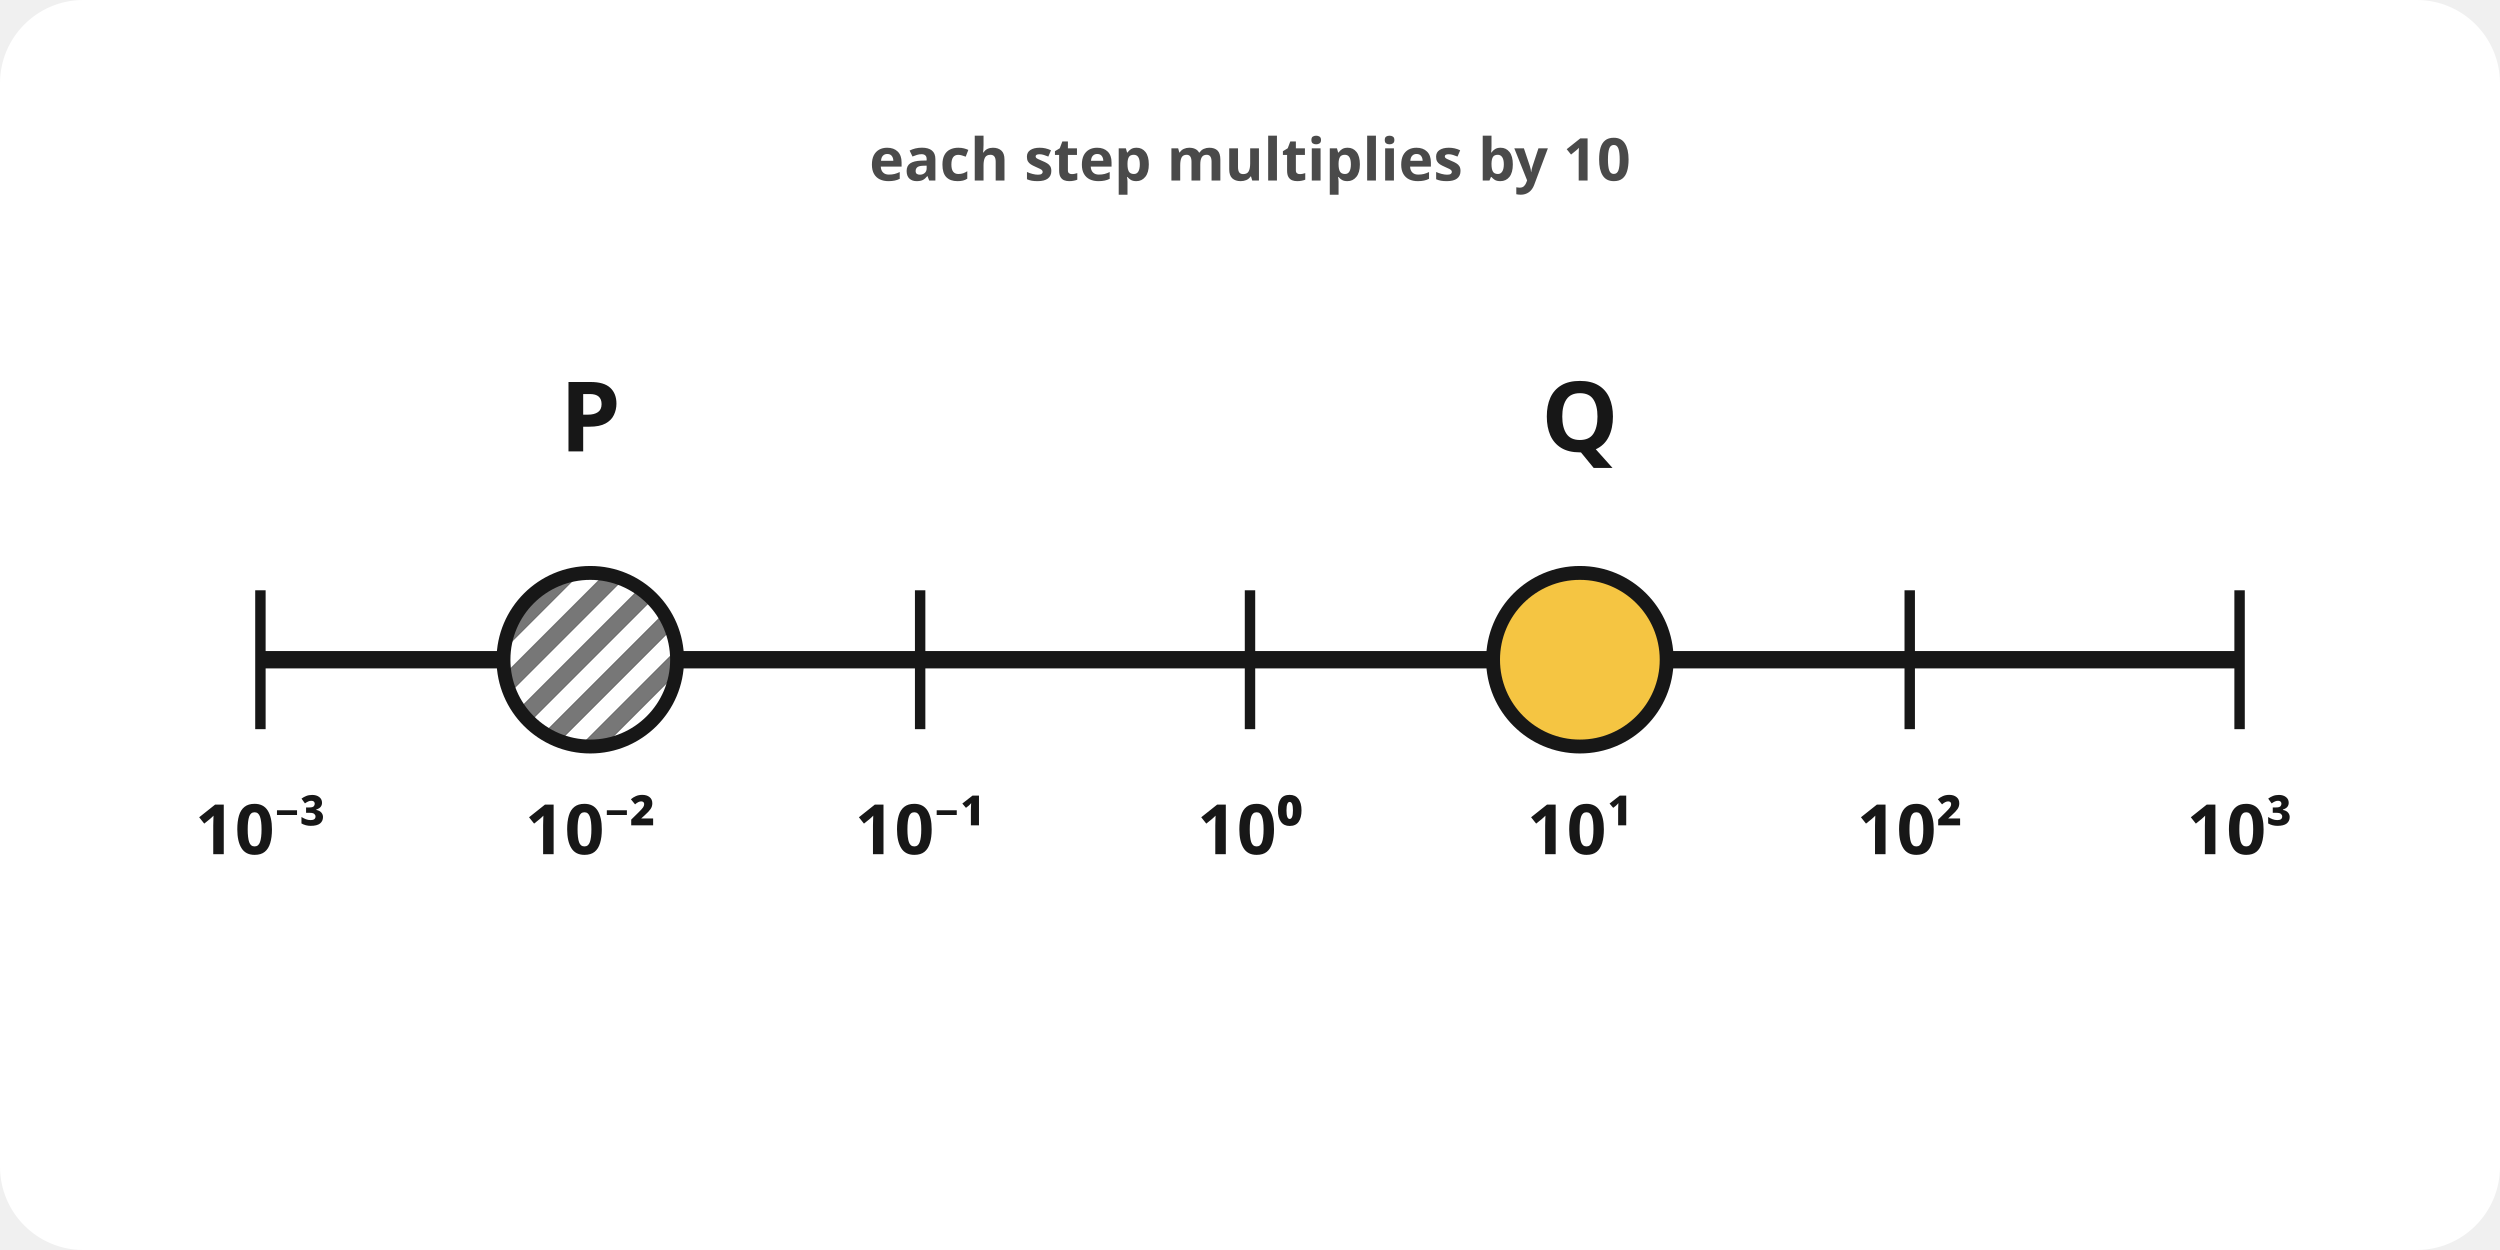
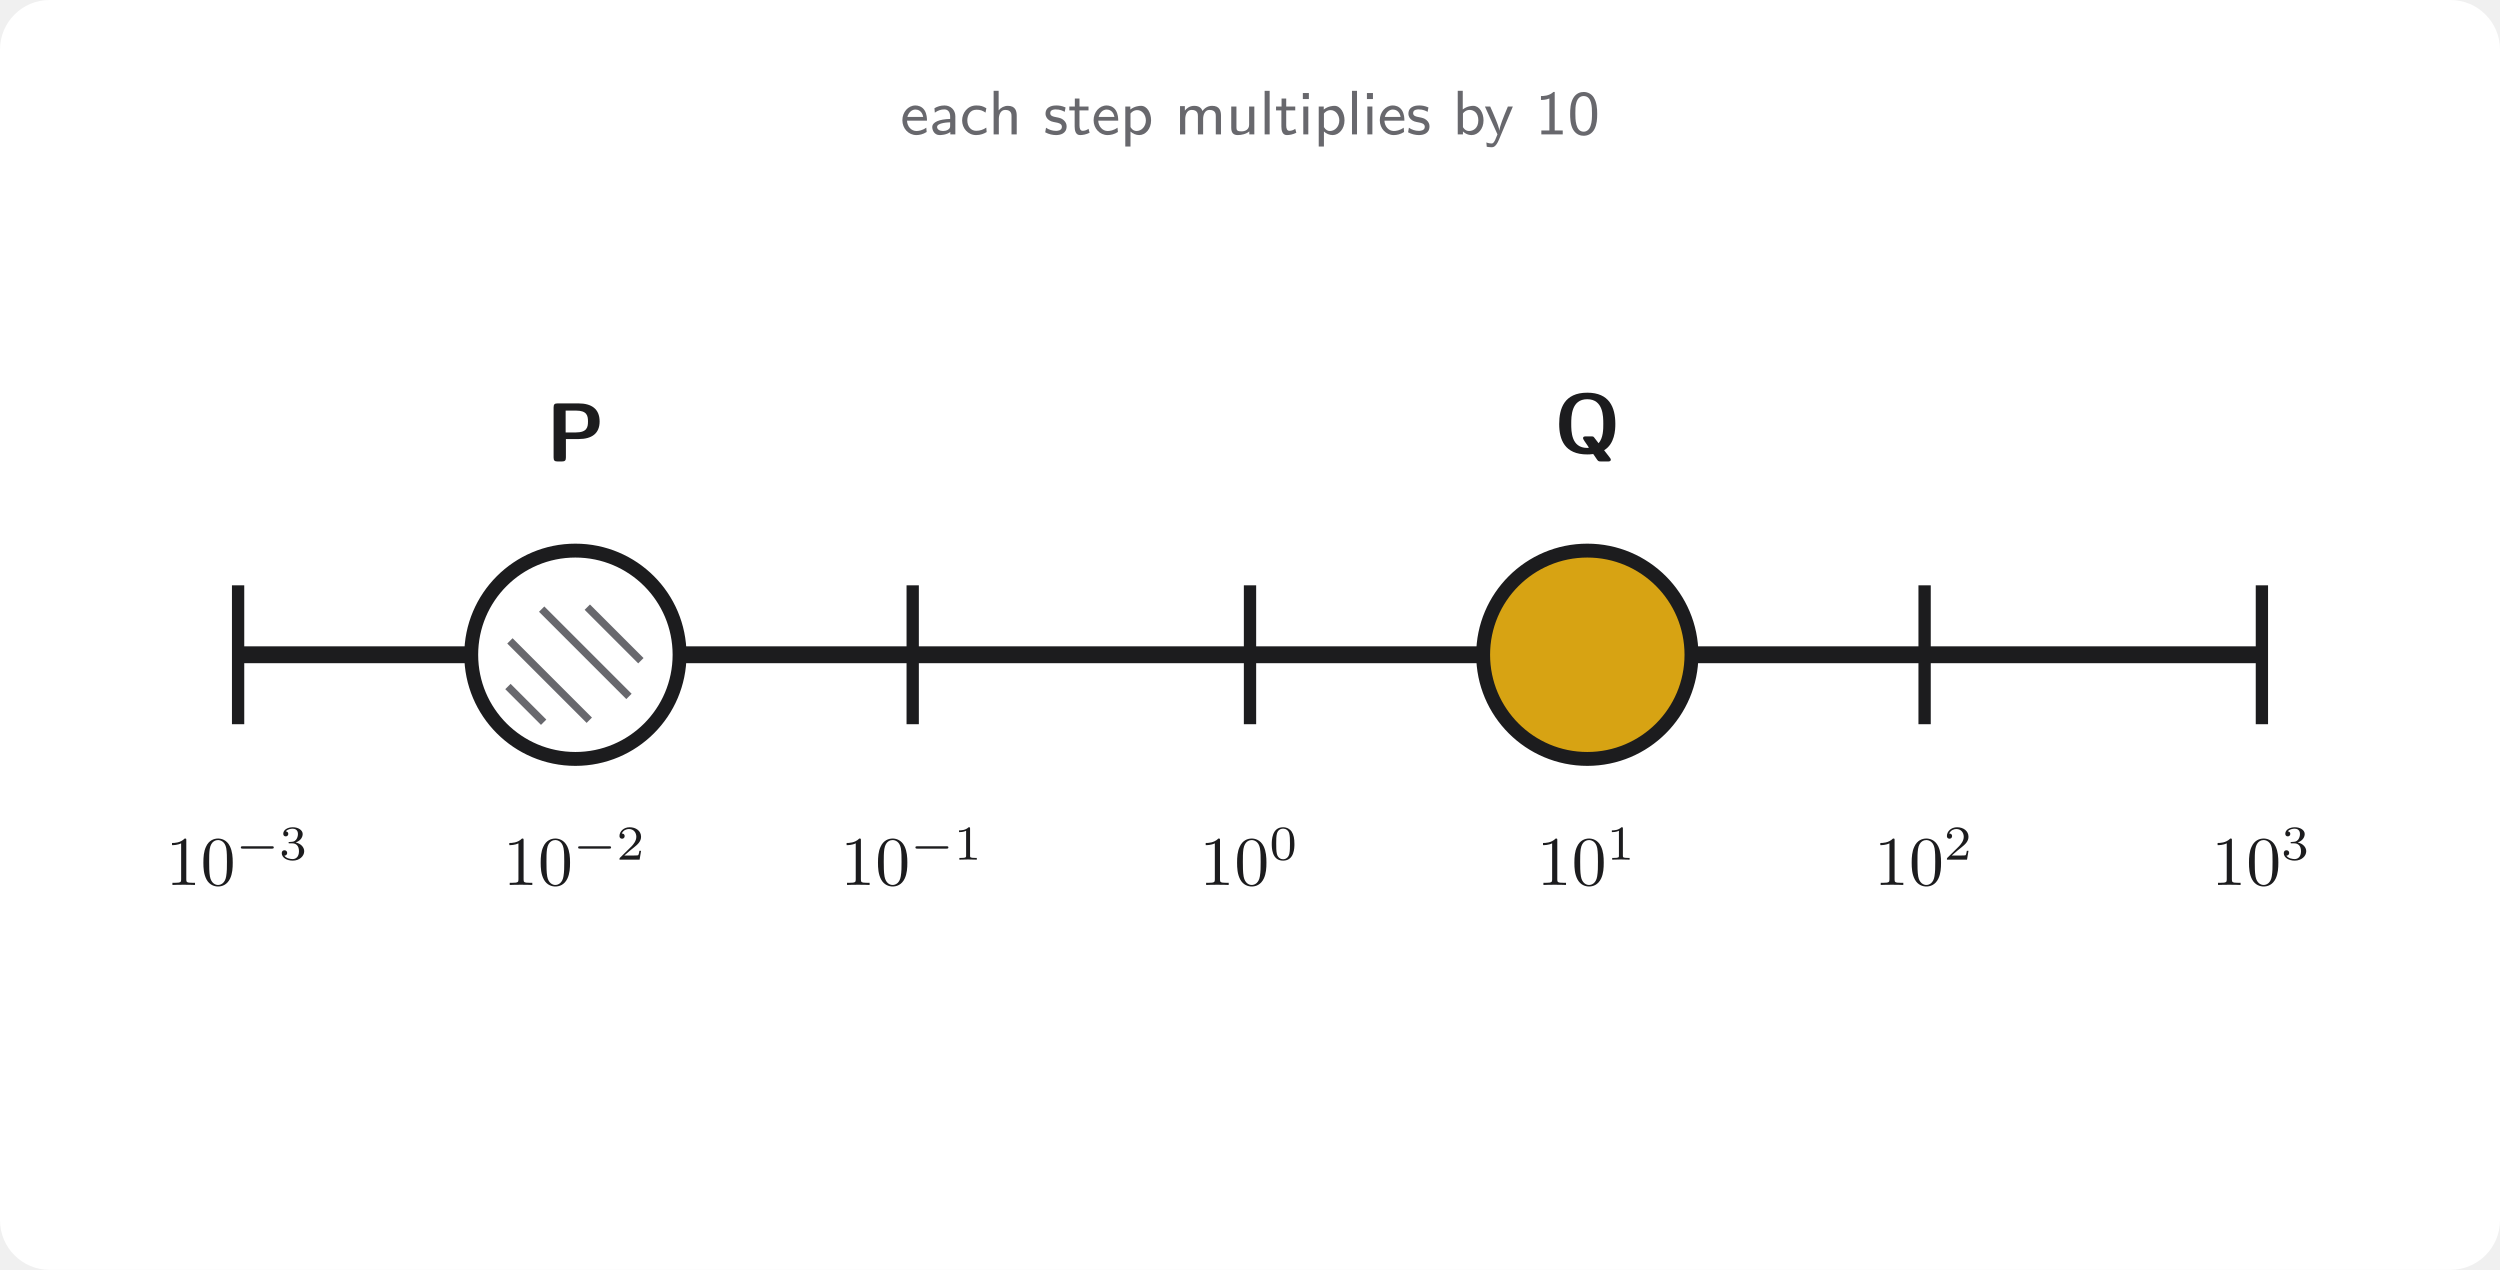
- <svg xmlns="http://www.w3.org/2000/svg" viewBox="0 0 720 360" role="img" aria-labelledby="title desc">
-   <style>
-     .axis{stroke:#171717;stroke-width:5}.tick{stroke:#171717;stroke-width:3}.label{font:700 20px system-ui,sans-serif;fill:#171717;text-anchor:middle}
-     .name{font:800 28px system-ui,sans-serif;fill:#171717;text-anchor:middle}.hint{font:600 17px system-ui,sans-serif;fill:#4a4a4a;text-anchor:middle}
-   </style>
+ <svg xmlns="http://www.w3.org/2000/svg" xmlns:xlink="http://www.w3.org/1999/xlink" role="img" aria-labelledby="title desc" version="1.1" width="357.165pt" height="181.417pt" viewBox="-57.827 -57.827 357.165 181.417">
  <defs>
-     <pattern id="stripe" width="10" height="10" patternUnits="userSpaceOnUse" patternTransform="rotate(45)">
-       <rect width="5" height="10" fill="#777" />
-       <rect x="5" width="5" height="10" fill="#fff" />
-     </pattern>
+     <path id="g0-83" d="M7.663-5.715C7.663-7.52 6.492-8.297 4.651-8.297H1.662C1.231-8.297 1.088-8.165 1.088-7.723V-.574C1.088-.143 1.219 0 1.662 0H2.271C2.726 0 2.845-.155 2.845-.574V-3.204H4.663C6.539-3.204 7.663-3.993 7.663-5.715ZM6.001-5.715C6.001-4.914 5.87-4.148 4.268-4.148H2.809V-7.269H4.28C5.846-7.269 6.001-6.551 6.001-5.715Z" />
+     <path id="g0-90" d="M8.751-4.089C8.751-6.492 7.878-8.56 4.746-8.56C1.435-8.56 .729-6.276 .729-4.089C.729-1.853 1.506 .263 4.734 .263C4.937 .263 5.212 .263 5.595 .203L6.037 .849C6.288 1.231 6.324 1.267 6.719 1.267H7.675C7.831 1.267 8.106 1.267 8.106 1.004C8.106 .909 8.082 .885 7.926 .669L7.149-.335C8.667-1.255 8.751-3.228 8.751-4.089ZM7.03-4.101C7.03-3.347 7.03-2.104 6.36-1.339L5.703-2.188C5.583-2.319 5.535-2.319 5.296-2.319H4.567C4.4-2.319 4.136-2.319 4.136-2.044C4.136-1.913 4.519-1.375 4.734-1.076C4.77-1.016 4.973-.729 4.973-.693C4.973-.693 4.782-.669 4.734-.669C2.451-.669 2.451-3.037 2.451-4.101C2.451-5.153 2.451-7.627 4.734-7.627C7.03-7.627 7.03-5.165 7.03-4.101Z" />
+     <path id="g1-0" d="M5.189-1.576C5.3-1.576 5.467-1.576 5.467-1.743C5.467-1.918 5.307-1.918 5.189-1.918H1.032C.921-1.918 .753-1.918 .753-1.75C.753-1.576 .914-1.576 1.032-1.576H5.189Z" />
+     <path id="g2-48" d="M3.599-2.225C3.599-2.992 3.508-3.543 3.187-4.031C2.971-4.352 2.538-4.631 1.981-4.631C.363-4.631 .363-2.727 .363-2.225S.363 .139 1.981 .139S3.599-1.723 3.599-2.225ZM1.981-.056C1.66-.056 1.234-.244 1.095-.816C.997-1.227 .997-1.799 .997-2.315C.997-2.824 .997-3.354 1.102-3.738C1.248-4.289 1.695-4.435 1.981-4.435C2.357-4.435 2.72-4.205 2.845-3.801C2.957-3.424 2.964-2.922 2.964-2.315C2.964-1.799 2.964-1.283 2.873-.844C2.734-.209 2.26-.056 1.981-.056Z" />
+     <path id="g2-49" d="M2.336-4.435C2.336-4.624 2.322-4.631 2.127-4.631C1.681-4.191 1.046-4.184 .76-4.184V-3.933C.928-3.933 1.388-3.933 1.771-4.129V-.572C1.771-.342 1.771-.251 1.074-.251H.809V0C.934-.007 1.792-.028 2.05-.028C2.267-.028 3.145-.007 3.299 0V-.251H3.034C2.336-.251 2.336-.342 2.336-.572V-4.435Z" />
+     <path id="g2-50" d="M3.522-1.269H3.285C3.264-1.116 3.194-.704 3.103-.635C3.048-.593 2.511-.593 2.413-.593H1.13C1.862-1.241 2.106-1.437 2.525-1.764C3.041-2.176 3.522-2.608 3.522-3.271C3.522-4.115 2.783-4.631 1.89-4.631C1.025-4.631 .439-4.024 .439-3.382C.439-3.027 .739-2.992 .809-2.992C.976-2.992 1.179-3.11 1.179-3.361C1.179-3.487 1.13-3.731 .767-3.731C.983-4.226 1.458-4.38 1.785-4.38C2.483-4.38 2.845-3.836 2.845-3.271C2.845-2.664 2.413-2.183 2.19-1.932L.509-.272C.439-.209 .439-.195 .439 0H3.313L3.522-1.269Z" />
+     <path id="g2-51" d="M1.904-2.329C2.448-2.329 2.838-1.953 2.838-1.206C2.838-.342 2.336-.084 1.932-.084C1.653-.084 1.039-.16 .746-.572C1.074-.586 1.151-.816 1.151-.962C1.151-1.186 .983-1.346 .767-1.346C.572-1.346 .377-1.227 .377-.941C.377-.286 1.102 .139 1.946 .139C2.915 .139 3.585-.509 3.585-1.206C3.585-1.75 3.138-2.294 2.371-2.455C3.103-2.72 3.368-3.243 3.368-3.668C3.368-4.219 2.734-4.631 1.96-4.631S.593-4.254 .593-3.696C.593-3.459 .746-3.327 .955-3.327C1.172-3.327 1.311-3.487 1.311-3.682C1.311-3.884 1.172-4.031 .955-4.045C1.2-4.352 1.681-4.428 1.939-4.428C2.253-4.428 2.692-4.275 2.692-3.668C2.692-3.375 2.594-3.055 2.413-2.838C2.183-2.573 1.988-2.559 1.639-2.538C1.465-2.525 1.451-2.525 1.416-2.518C1.402-2.518 1.346-2.504 1.346-2.427C1.346-2.329 1.409-2.329 1.527-2.329H1.904Z" />
+     <path id="g3-48" d="M4.583-3.188C4.583-3.985 4.533-4.782 4.184-5.519C3.726-6.476 2.909-6.635 2.491-6.635C1.893-6.635 1.166-6.376 .757-5.45C.438-4.762 .389-3.985 .389-3.188C.389-2.441 .428-1.544 .837-.787C1.265 .02 1.993 .219 2.481 .219C3.019 .219 3.776 .01 4.214-.936C4.533-1.624 4.583-2.401 4.583-3.188ZM2.481 0C2.092 0 1.504-.249 1.325-1.205C1.215-1.803 1.215-2.72 1.215-3.308C1.215-3.945 1.215-4.603 1.295-5.141C1.484-6.326 2.232-6.416 2.481-6.416C2.809-6.416 3.467-6.237 3.656-5.25C3.756-4.692 3.756-3.935 3.756-3.308C3.756-2.56 3.756-1.883 3.646-1.245C3.497-.299 2.929 0 2.481 0Z" />
+     <path id="g3-49" d="M2.929-6.376C2.929-6.615 2.929-6.635 2.7-6.635C2.082-5.998 1.205-5.998 .887-5.998V-5.689C1.086-5.689 1.674-5.689 2.192-5.948V-.787C2.192-.428 2.162-.309 1.265-.309H.946V0C1.295-.03 2.162-.03 2.56-.03S3.826-.03 4.174 0V-.309H3.856C2.959-.309 2.929-.418 2.929-.787V-6.376Z" />
+     <path id="g4-105" d="M3.067-.233L2.914-.798C2.681-.619 2.367-.511 2.089-.511C1.739-.511 1.623-.825 1.623-1.291V-3.425H2.914V-3.981H1.623V-5.12H.959V-3.981H.17V-3.425H.933V-1.13C.933-.601 1.049 .099 1.704 .099C2.098 .099 2.564 .018 3.067-.233Z" />
+     <path id="g4-109" d="M4.026 0V-3.981H3.282V-1.39C3.282-.672 2.717-.43 2.179-.43C1.533-.43 1.47-.637 1.47-1.022V-3.981H.726V-.977C.726-.215 1.031 .099 1.668 .099C2.188 .099 2.887-.054 3.309-.43V0H4.026Z" />
+     <path id="g4-118" d="M4.116-3.981H3.407C2.726-2.349 2.233-1.157 2.188-.529C2.161-.941 1.784-1.865 1.677-2.125C1.309-3.04 1.157-3.344 .879-3.981H.126L1.919 0L1.587 .798C1.354 1.3 1.184 1.3 1.058 1.3C.915 1.3 .601 1.264 .332 1.148L.386 1.766C.412 1.775 .744 1.838 1.049 1.838C1.291 1.838 1.677 1.838 2.125 .771L4.116-3.981Z" />
+     <path id="g4-121" d="M4.232-2.914C4.232-3.766 4.169-4.555 3.748-5.263C3.452-5.756 2.896-6.061 2.304-6.061C1.856-6.061 1.219-5.891 .816-5.192C.395-4.483 .368-3.533 .368-2.914C.368-2.466 .368-1.444 .771-.717C1.219 .072 1.901 .197 2.295 .197C2.815 .197 3.461-.018 3.847-.762C4.187-1.417 4.232-2.197 4.232-2.914ZM3.488-3.022C3.488-2.412 3.488-1.793 3.282-1.21C3.075-.592 2.654-.386 2.304-.386C1.112-.386 1.112-2.179 1.112-3.022C1.112-3.587 1.112-4.044 1.246-4.51C1.417-5.129 1.784-5.478 2.295-5.478C3.488-5.478 3.488-3.856 3.488-3.022Z" />
+     <path id="g4-28" d="M3.784 0V-2.591C3.784-3.479 3.129-4.133 2.242-4.133C1.659-4.133 1.228-3.981 .798-3.739L.852-3.102C1.3-3.434 1.739-3.569 2.233-3.569C2.735-3.569 3.04-3.165 3.04-2.582V-2.206C1.497-2.17 .484-1.766 .484-1.04C.484-.619 .762 .099 1.542 .099C1.722 .099 2.502 .081 3.067-.341V0H3.784ZM3.04-1.255C3.04-1.067 3.04-.843 2.717-.655C2.493-.52 2.197-.484 2.017-.484C1.56-.484 1.175-.699 1.175-1.058C1.175-1.695 2.923-1.722 3.04-1.722V-1.255Z" />
+     <path id="g4-35" d="M4.429-2C4.429-3.084 3.838-4.08 2.959-4.08C2.717-4.08 2.071-4.035 1.462-3.56V-6.223H.744V0H1.488V-.421C1.605-.296 2.062 .099 2.726 .099C3.658 .099 4.429-.807 4.429-2ZM3.685-2C3.685-.843 2.914-.484 2.367-.484C1.793-.484 1.533-.959 1.488-1.04V-2.995C1.623-3.183 1.946-3.497 2.457-3.497C2.995-3.497 3.685-3.12 3.685-2Z" />
+     <path id="g4-43" d="M3.829-.332L3.775-.968C3.344-.672 2.869-.511 2.331-.511C1.569-.511 1.067-1.148 1.067-2C1.067-2.69 1.408-3.524 2.367-3.524C2.932-3.524 3.219-3.416 3.667-3.111L3.784-3.739C3.282-4.026 3.004-4.133 2.358-4.133C1.085-4.133 .323-3.058 .323-1.991C.323-.879 1.157 .099 2.322 .099C2.95 .099 3.425-.09 3.829-.332Z" />
+     <path id="g4-50" d="M3.829-1.964C3.829-2.242 3.82-2.923 3.47-3.461C3.093-4.026 2.52-4.133 2.179-4.133C1.139-4.133 .314-3.174 .314-2.026C.314-.843 1.193 .099 2.313 .099C2.744 .099 3.264-.009 3.784-.341L3.73-.959C3.165-.556 2.636-.484 2.322-.484C1.578-.484 1.004-1.139 .977-1.964H3.829ZM3.291-2.493H1.031C1.175-3.067 1.614-3.551 2.179-3.551C2.511-3.551 3.12-3.398 3.291-2.493Z" />
+     <path id="g4-63" d="M4.026 0V-2.663C4.026-3.327 3.847-4.08 2.762-4.08C2.251-4.08 1.766-3.838 1.444-3.434V-6.223H.726V0H1.47V-2.188C1.47-2.78 1.704-3.497 2.385-3.497C3.282-3.497 3.282-2.86 3.282-2.6V0H4.026Z" />
+     <path id="g4-66" d="M1.453 0V-3.981H.735V0H1.453ZM1.533-5.048V-5.909H.672V-5.048H1.533Z" />
+     <path id="g4-72" d="M1.453 0V-6.223H.735V0H1.453Z" />
+     <path id="g4-75" d="M6.581 0V-2.663C6.581-3.327 6.402-4.08 5.317-4.08C4.564-4.08 4.142-3.622 3.927-3.344C3.865-3.524 3.676-4.08 2.762-4.08C2.053-4.08 1.623-3.667 1.417-3.398V-4.035H.726V0H1.47V-2.188C1.47-2.78 1.704-3.497 2.385-3.497C3.282-3.497 3.282-2.86 3.282-2.6V0H4.026V-2.188C4.026-2.78 4.259-3.497 4.94-3.497C5.837-3.497 5.837-2.86 5.837-2.6V0H6.581Z" />
+     <path id="g4-82" d="M3.918 0V-.556H2.771V-6.061H2.582C1.982-5.478 1.121-5.478 .807-5.478V-4.923C1.058-4.923 1.515-4.923 2.008-5.129V-.556H.861V0H3.918Z" />
+     <path id="g4-84" d="M4.429-2C4.429-3.075 3.865-4.08 2.995-4.08C2.744-4.08 2.08-4.035 1.462-3.551V-3.981H.744V1.739H1.488V-.412C1.82-.099 2.268 .099 2.735 .099C3.64 .099 4.429-.789 4.429-2ZM3.685-1.991C3.685-1.13 3.058-.484 2.358-.484C2.071-.484 1.748-.601 1.488-1.04V-2.977C1.605-3.138 1.937-3.47 2.448-3.47C3.12-3.47 3.685-2.833 3.685-1.991Z" />
+     <path id="g4-98" d="M3.318-1.157C3.318-1.47 3.192-1.784 2.878-2.053C2.573-2.313 2.304-2.367 1.748-2.475C1.426-2.537 .977-2.618 .977-3.04C.977-3.569 1.614-3.569 1.748-3.569C2.403-3.569 2.789-3.362 3.049-3.219L3.165-3.847C2.609-4.098 2.197-4.133 1.829-4.133C1.623-4.133 .305-4.133 .305-2.95C.305-2.52 .565-2.251 .664-2.152C1.004-1.856 1.237-1.811 1.847-1.695C2.134-1.641 2.645-1.542 2.645-1.085C2.645-.502 1.919-.502 1.802-.502C1.273-.502 .762-.681 .377-.95L.26-.296C.798-.009 1.345 .099 1.802 .099C2.385 .099 3.318-.09 3.318-1.157Z" />
  </defs>
-   <rect width="720" height="360" rx="24" fill="#fff" />
-   <text class="hint" x="360" y="52">each step multiplies by 10</text>
-   <line class="axis" x1="75" y1="190" x2="645" y2="190" />
-   <g>
-     <line class="tick" x1="75" y1="170" x2="75" y2="210" />
-     <text class="label" x="75" y="246">10⁻³</text>
-     <line class="tick" x1="170" y1="170" x2="170" y2="210" />
-     <text class="label" x="170" y="246">10⁻²</text>
-     <line class="tick" x1="265" y1="170" x2="265" y2="210" />
-     <text class="label" x="265" y="246">10⁻¹</text>
-     <line class="tick" x1="360" y1="170" x2="360" y2="210" />
-     <text class="label" x="360" y="246">10⁰</text>
-     <line class="tick" x1="455" y1="170" x2="455" y2="210" />
-     <text class="label" x="455" y="246">10¹</text>
-     <line class="tick" x1="550" y1="170" x2="550" y2="210" />
-     <text class="label" x="550" y="246">10²</text>
-     <line class="tick" x1="645" y1="170" x2="645" y2="210" />
-     <text class="label" x="645" y="246">10³</text>
+   <g id="page1">
+     <g stroke-miterlimit="10" transform="matrix(.996264 0 0 -.996264 -45.07099 110.8345)" fill="#000" stroke="#000" stroke-width="0.4">
+       <g fill="#fff">
+         <path d="M-12.804-5.69V162.181C-12.804 166.109-9.619 169.294-5.69 169.294H338.587C342.516 169.294 345.701 166.109 345.701 162.181V-5.69C345.701-9.619 342.516-12.804 338.587-12.804H-5.69C-9.619-12.804-12.804-9.619-12.804-5.69ZM345.701 169.294" stroke="none" />
+       </g>
+       <g transform="matrix(1.00375 0 0 -1.00375 161.5227 261.2719)" stroke="none" fill="#68686d">
+         <use x="-45.071" y="110.834" xlink:href="#g4-50" />
+         <use x="-40.973" y="110.834" xlink:href="#g4-28" />
+         <use x="-36.544" y="110.834" xlink:href="#g4-43" />
+         <use x="-32.446" y="110.834" xlink:href="#g4-63" />
+         <use x="-24.61" y="110.834" xlink:href="#g4-98" />
+         <use x="-21.077" y="110.834" xlink:href="#g4-105" />
+         <use x="-17.75" y="110.834" xlink:href="#g4-50" />
+         <use x="-13.653" y="110.834" xlink:href="#g4-84" />
+         <use x="-5.816" y="110.834" xlink:href="#g4-75" />
+         <use x="1.5" y="110.834" xlink:href="#g4-109" />
+         <use x="6.262" y="110.834" xlink:href="#g4-72" />
+         <use x="8.458" y="110.834" xlink:href="#g4-105" />
+         <use x="11.785" y="110.834" xlink:href="#g4-66" />
+         <use x="13.982" y="110.834" xlink:href="#g4-84" />
+         <use x="18.743" y="110.834" xlink:href="#g4-72" />
+         <use x="20.939" y="110.834" xlink:href="#g4-66" />
+         <use x="23.136" y="110.834" xlink:href="#g4-50" />
+         <use x="27.234" y="110.834" xlink:href="#g4-98" />
+         <use x="33.842" y="110.834" xlink:href="#g4-35" />
+         <use x="38.343" y="110.834" xlink:href="#g4-118" />
+         <use x="45.669" y="110.834" xlink:href="#g4-82" />
+         <use x="50.277" y="110.834" xlink:href="#g4-121" />
+       </g>
+       <g stroke="#1c1c1e" stroke-width="2.418">
+         <path d="M21.34 75.4H311.557" fill="none" />
+       </g>
+       <g stroke="#1c1c1e" stroke-width="1.764">
+         <path d="M21.34 65.441V85.358" fill="none" />
+       </g>
+       <g transform="matrix(1.00375 0 0 -1.00375 56.21148 153.6374)" stroke="none" fill="#1c1c1e">
+         <use x="-45.071" y="110.834" xlink:href="#g3-49" />
+         <use x="-40.09" y="110.834" xlink:href="#g3-48" />
+         <use x="-35.108" y="107.219" xlink:href="#g1-0" />
+         <use x="-28.882" y="107.219" xlink:href="#g2-51" />
+       </g>
+       <g stroke="#1c1c1e" stroke-width="1.764">
+         <path d="M69.709 65.441V85.358" fill="none" />
+       </g>
+       <g transform="matrix(1.00375 0 0 -1.00375 104.581 153.6374)" stroke="none" fill="#1c1c1e">
+         <use x="-45.071" y="110.834" xlink:href="#g3-49" />
+         <use x="-40.09" y="110.834" xlink:href="#g3-48" />
+         <use x="-35.108" y="107.219" xlink:href="#g1-0" />
+         <use x="-28.882" y="107.219" xlink:href="#g2-50" />
+       </g>
+       <g stroke="#1c1c1e" stroke-width="1.764">
+         <path d="M118.079 65.441V85.358" fill="none" />
+       </g>
+       <g transform="matrix(1.00375 0 0 -1.00375 152.9506 153.6374)" stroke="none" fill="#1c1c1e">
+         <use x="-45.071" y="110.834" xlink:href="#g3-49" />
+         <use x="-40.09" y="110.834" xlink:href="#g3-48" />
+         <use x="-35.108" y="107.219" xlink:href="#g1-0" />
+         <use x="-28.882" y="107.219" xlink:href="#g2-49" />
+       </g>
+       <g stroke="#1c1c1e" stroke-width="1.764">
+         <path d="M166.449 65.441V85.358" fill="none" />
+       </g>
+       <g transform="matrix(1.00375 0 0 -1.00375 204.4456 153.6374)" stroke="none" fill="#1c1c1e">
+         <use x="-45.071" y="110.834" xlink:href="#g3-49" />
+         <use x="-40.09" y="110.834" xlink:href="#g3-48" />
+         <use x="-35.108" y="107.219" xlink:href="#g2-48" />
+       </g>
+       <g stroke="#1c1c1e" stroke-width="1.764">
+         <path d="M214.818 65.441V85.358" fill="none" />
+       </g>
+       <g transform="matrix(1.00375 0 0 -1.00375 252.8152 153.6374)" stroke="none" fill="#1c1c1e">
+         <use x="-45.071" y="110.834" xlink:href="#g3-49" />
+         <use x="-40.09" y="110.834" xlink:href="#g3-48" />
+         <use x="-35.108" y="107.219" xlink:href="#g2-49" />
+       </g>
+       <g stroke="#1c1c1e" stroke-width="1.764">
+         <path d="M263.188 65.441V85.358" fill="none" />
+       </g>
+       <g transform="matrix(1.00375 0 0 -1.00375 301.1848 153.6374)" stroke="none" fill="#1c1c1e">
+         <use x="-45.071" y="110.834" xlink:href="#g3-49" />
+         <use x="-40.09" y="110.834" xlink:href="#g3-48" />
+         <use x="-35.108" y="107.219" xlink:href="#g2-50" />
+       </g>
+       <g stroke="#1c1c1e" stroke-width="1.764">
+         <path d="M311.557 65.441V85.358" fill="none" />
+       </g>
+       <g transform="matrix(1.00375 0 0 -1.00375 349.5544 153.6374)" stroke="none" fill="#1c1c1e">
+         <use x="-45.071" y="110.834" xlink:href="#g3-49" />
+         <use x="-40.09" y="110.834" xlink:href="#g3-48" />
+         <use x="-35.108" y="107.219" xlink:href="#g2-51" />
+       </g>
+       <g stroke="#1c1c1e" fill="#fff" stroke-width="1.992">
+         <path d="M84.647 75.4C84.647 83.65 77.959 90.337 69.709 90.337C61.459 90.337 54.771 83.65 54.771 75.4C54.771 67.15 61.459 60.462 69.709 60.462C77.959 60.462 84.647 67.15 84.647 75.4ZM69.709 75.4" />
+       </g>
+       <g stroke="#68686d" stroke-width="1.081">
+         <path d="M60.035 70.847L65.157 65.726M60.32 77.391L71.701 66.011M64.872 81.944L77.391 69.425M71.416 82.228L79.099 74.546" fill="none" />
+       </g>
+       <g transform="matrix(1.00375 0 0 -1.00375 110.7311 214.3677)" stroke="none" fill="#1c1c1e">
+         <use x="-45.071" y="110.834" xlink:href="#g0-83" />
+       </g>
+       <g stroke="#1c1c1e" fill="#d7a313" stroke-width="1.992">
+         <path d="M229.756 75.4C229.756 83.65 223.068 90.337 214.818 90.337C206.568 90.337 199.881 83.65 199.881 75.4C199.881 67.15 206.568 60.462 214.818 60.462C223.068 60.462 229.756 67.15 229.756 75.4ZM214.818 75.4" />
+       </g>
+       <g transform="matrix(1.00375 0 0 -1.00375 255.2943 215.6397)" stroke="none" fill="#1c1c1e">
+         <use x="-45.071" y="110.834" xlink:href="#g0-90" />
+       </g>
+     </g>
  </g>
-   <circle cx="170" cy="190" r="25" fill="url(#stripe)" stroke="#171717" stroke-width="4" />
-   <text class="name" x="170" y="130">P</text>
-   <circle cx="455" cy="190" r="25" fill="#f5c542" stroke="#171717" stroke-width="4" />
-   <text class="name" x="455" y="130">Q</text>
</svg>
